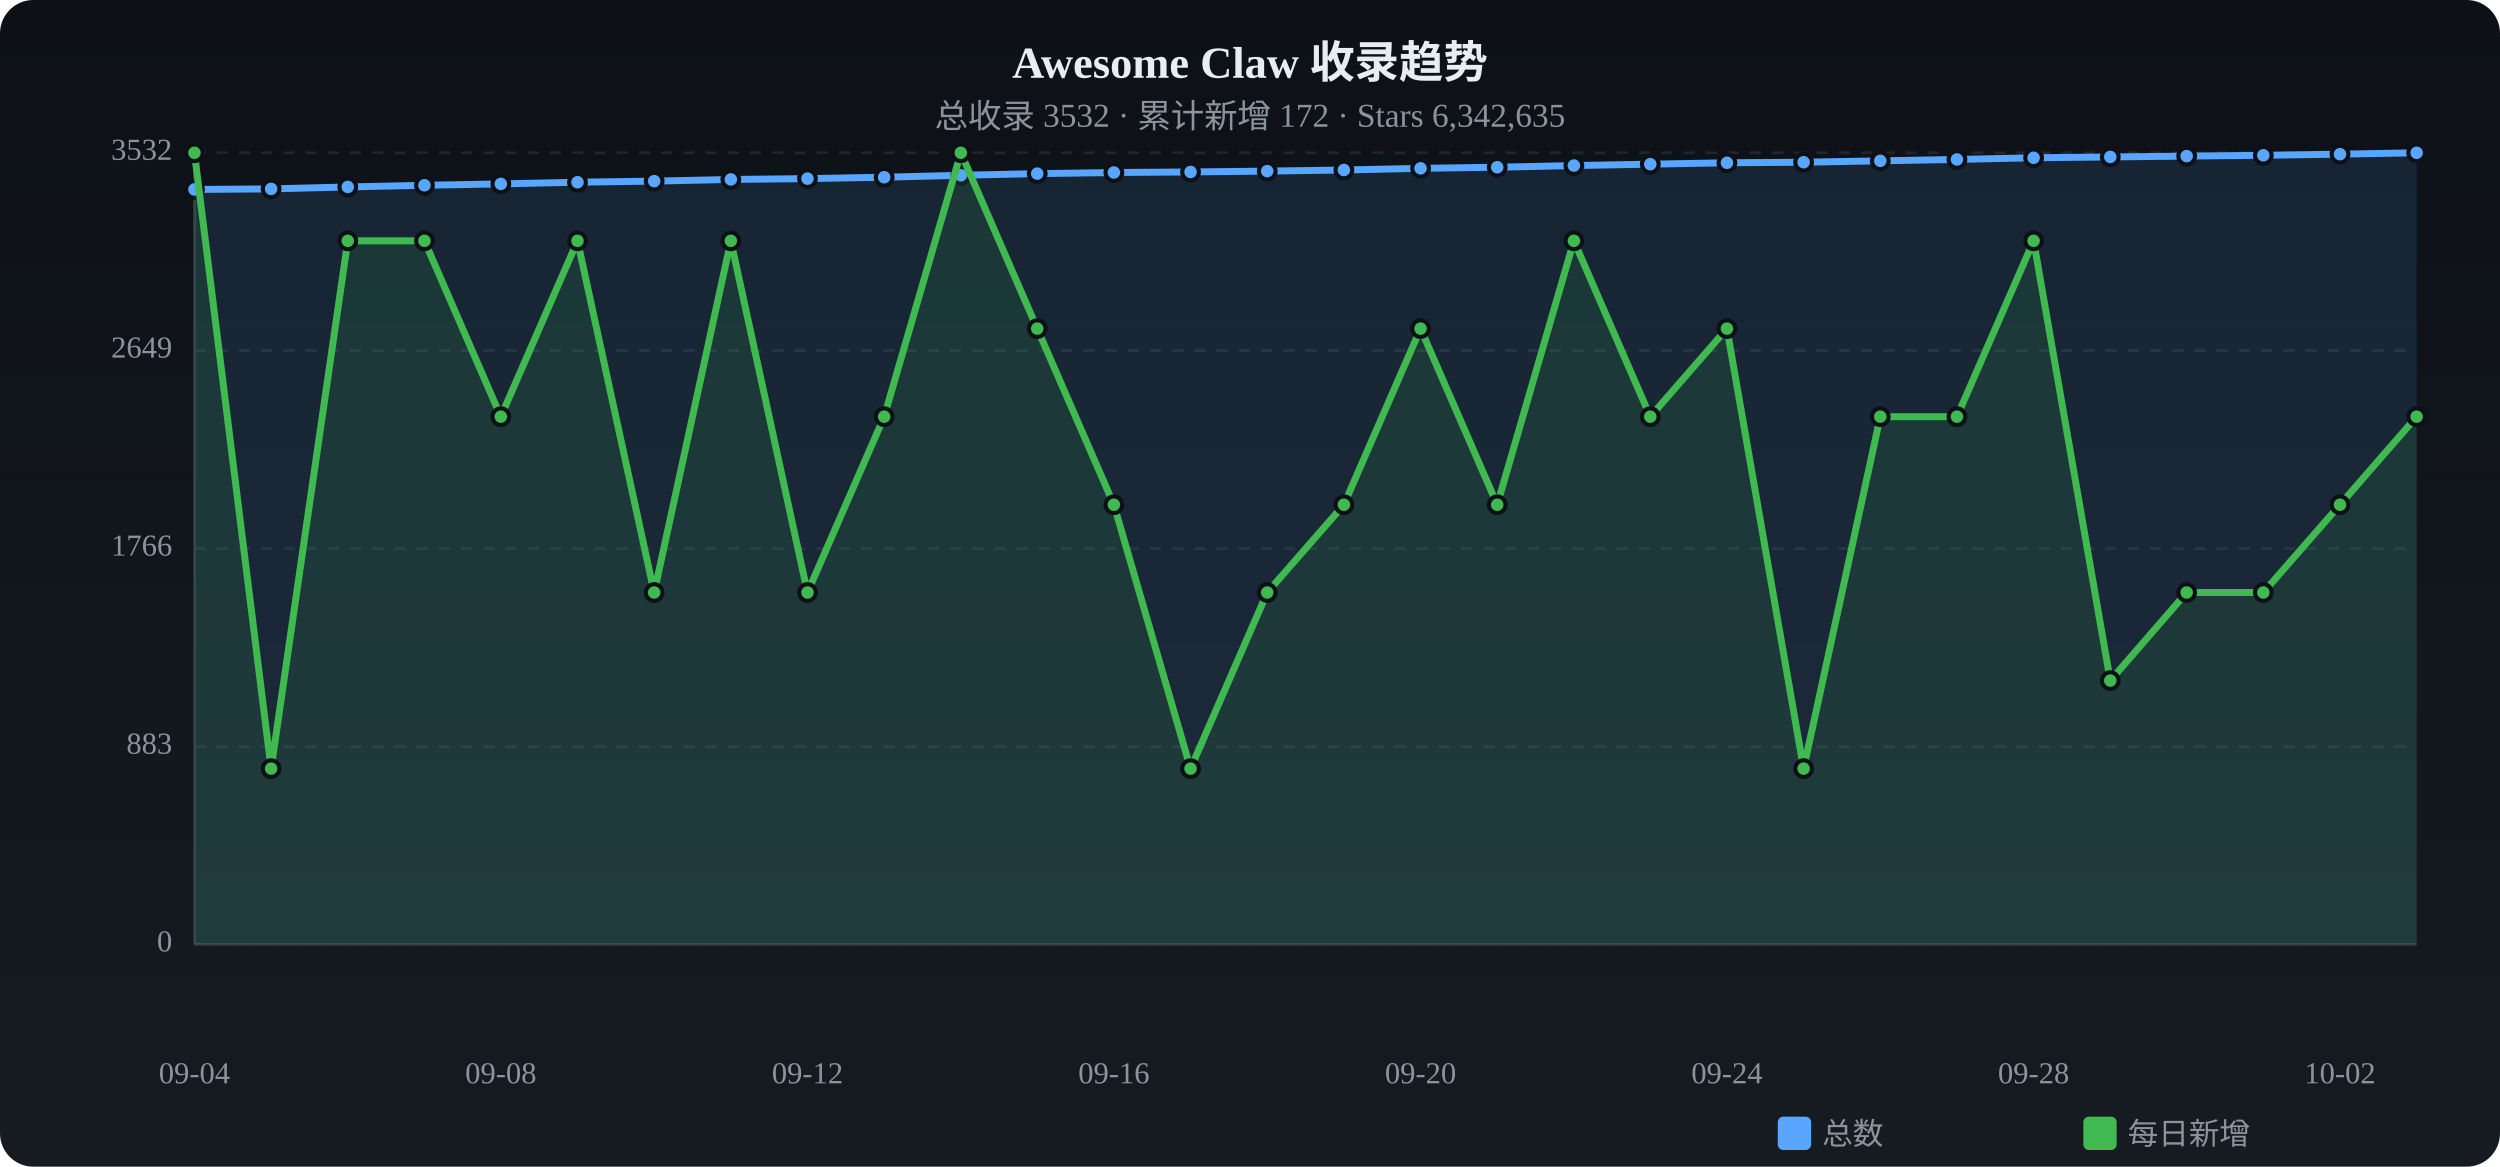
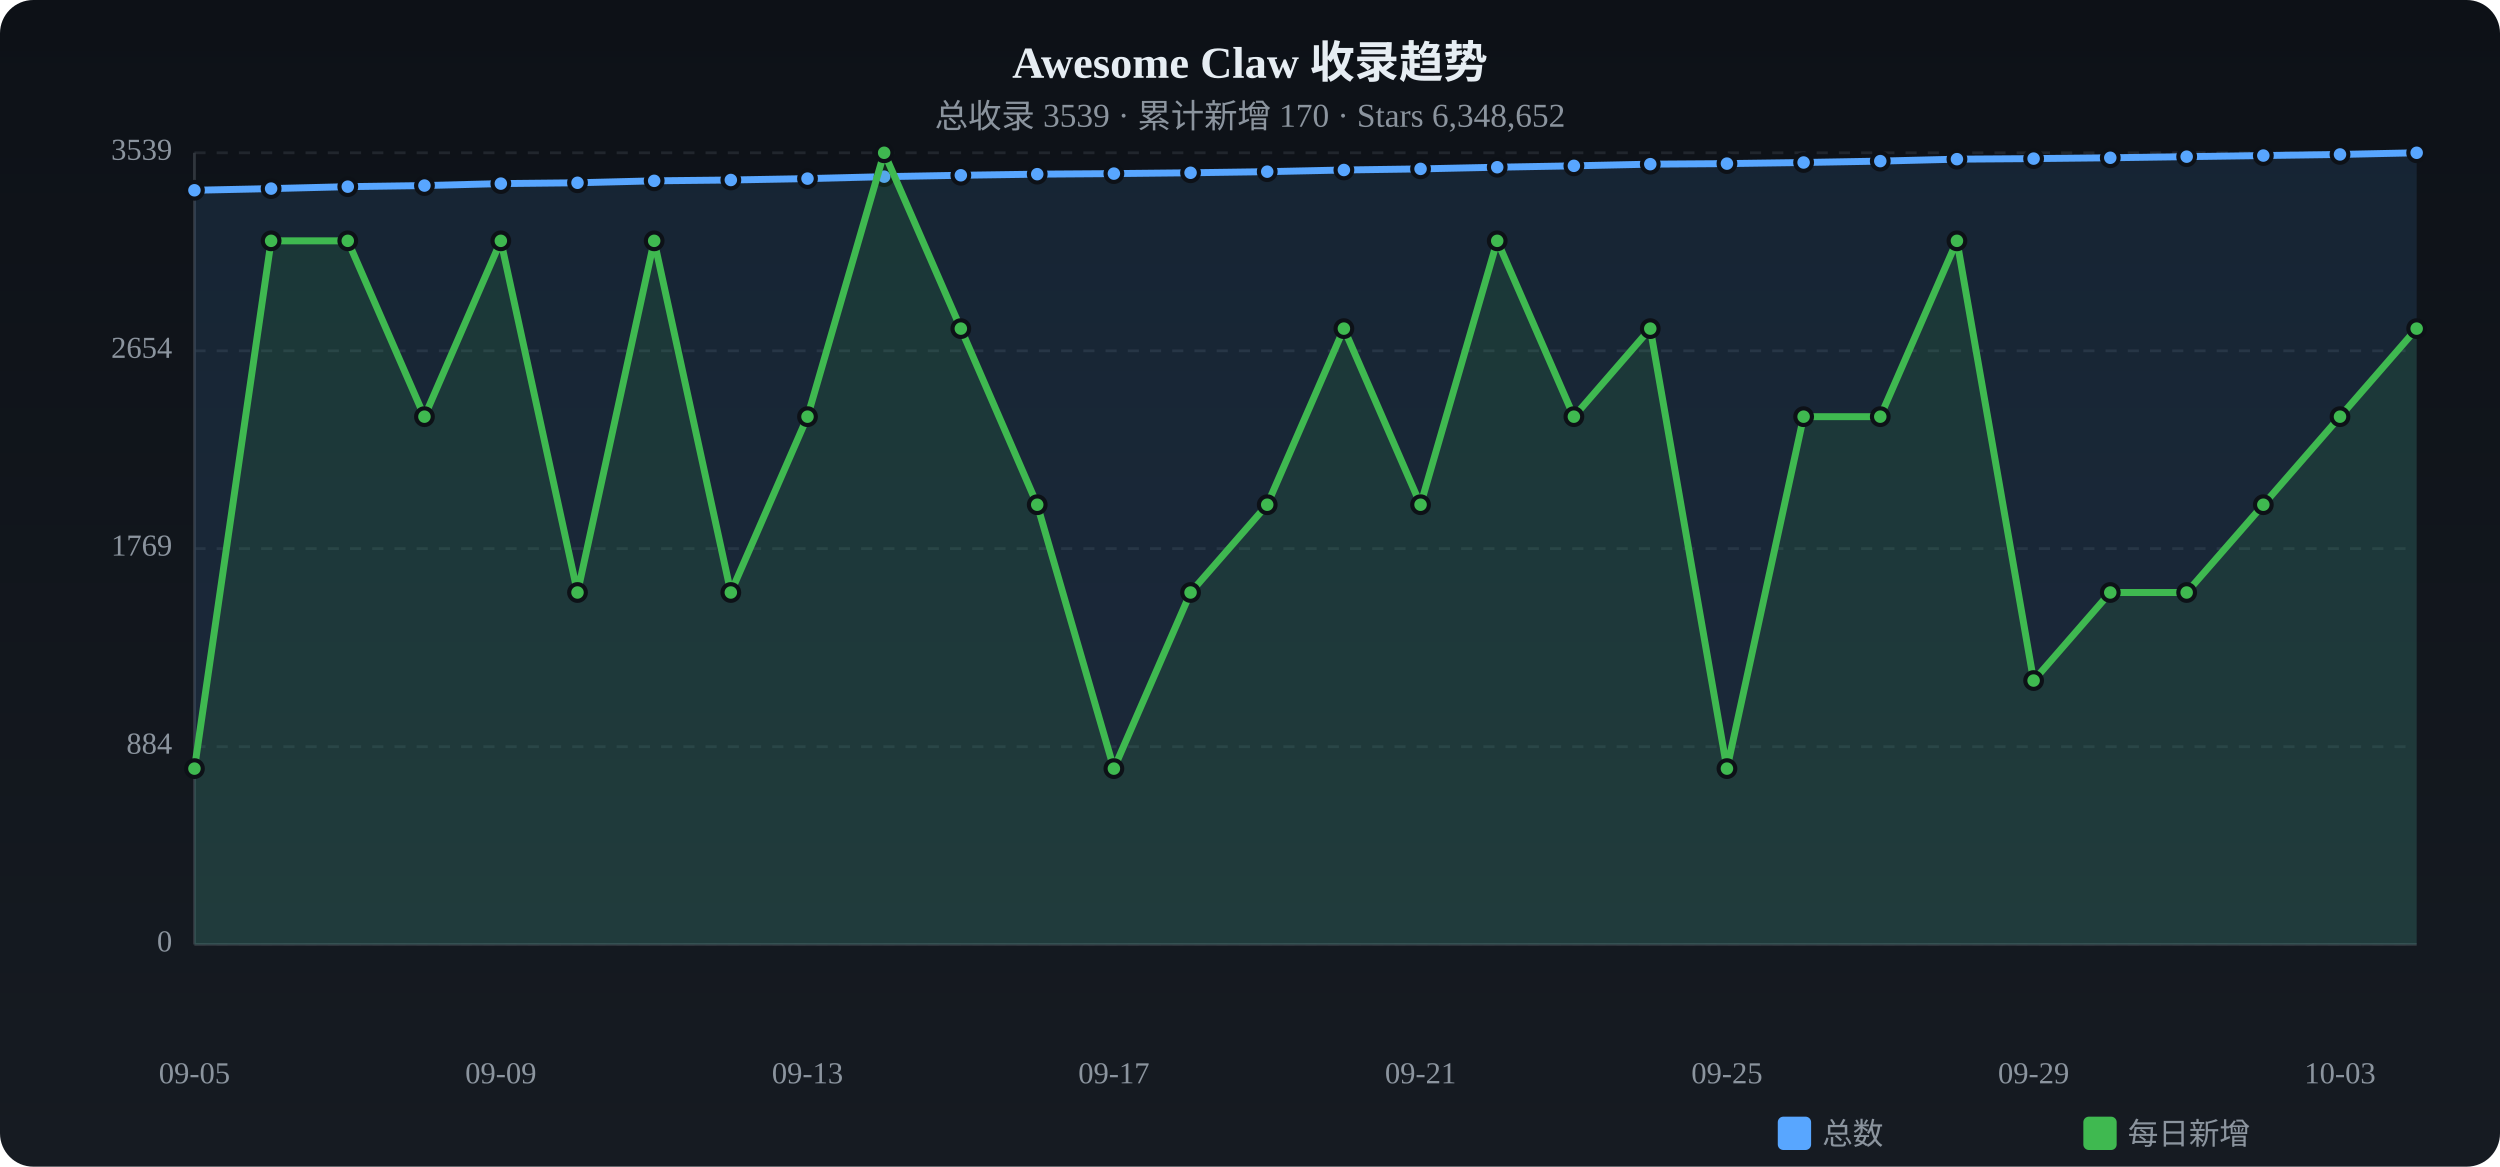
<svg xmlns="http://www.w3.org/2000/svg" viewBox="0 0 900 420" width="900" height="420">
  <defs>
    <linearGradient id="tbg" x1="0%" y1="0%" x2="0%" y2="100%">
      <stop offset="0%" stop-color="#0d1117" />
      <stop offset="100%" stop-color="#161b22" />
    </linearGradient>
  </defs>
  <rect width="900" height="420" rx="12" fill="url(#tbg)" />
  <text x="450.0" y="28" text-anchor="middle" fill="#e6edf3" font-size="16" font-weight="bold">Awesome Claw 收录趋势</text>
-   <text x="450.0" y="46" text-anchor="middle" fill="#8b949e" font-size="12">总收录 3532 · 累计新增 172 · Stars 6,342,635</text>
+   <text x="450.0" y="46" text-anchor="middle" fill="#8b949e" font-size="12">总收录 3539 · 累计新增 170 · Stars 6,348,652</text>
  <text x="62" y="340.0" text-anchor="end" fill="#8b949e" font-size="11" dominant-baseline="middle">0</text>
  <line x1="70" y1="340.0" x2="870" y2="340.0" stroke="#21262d" stroke-dasharray="4 4" />
-   <text x="62" y="268.8" text-anchor="end" fill="#8b949e" font-size="11" dominant-baseline="middle">883</text>
+   <text x="62" y="268.8" text-anchor="end" fill="#8b949e" font-size="11" dominant-baseline="middle">884</text>
  <line x1="70" y1="268.8" x2="870" y2="268.8" stroke="#21262d" stroke-dasharray="4 4" />
-   <text x="62" y="197.5" text-anchor="end" fill="#8b949e" font-size="11" dominant-baseline="middle">1766</text>
+   <text x="62" y="197.5" text-anchor="end" fill="#8b949e" font-size="11" dominant-baseline="middle">1769</text>
  <line x1="70" y1="197.5" x2="870" y2="197.5" stroke="#21262d" stroke-dasharray="4 4" />
-   <text x="62" y="126.2" text-anchor="end" fill="#8b949e" font-size="11" dominant-baseline="middle">2649</text>
-   <line x1="70" y1="126.2" x2="870" y2="126.2" stroke="#21262d" stroke-dasharray="4 4" />
-   <text x="62" y="55.0" text-anchor="end" fill="#8b949e" font-size="11" dominant-baseline="middle">3532</text>
+   <text x="62" y="126.3" text-anchor="end" fill="#8b949e" font-size="11" dominant-baseline="middle">2654</text>
+   <line x1="70" y1="126.3" x2="870" y2="126.3" stroke="#21262d" stroke-dasharray="4 4" />
+   <text x="62" y="55.0" text-anchor="end" fill="#8b949e" font-size="11" dominant-baseline="middle">3539</text>
  <line x1="70" y1="55.0" x2="870" y2="55.0" stroke="#21262d" stroke-dasharray="4 4" />
  <line x1="70" y1="55" x2="70" y2="340" stroke="#30363d" />
  <line x1="70" y1="340" x2="870" y2="340" stroke="#30363d" />
-   <path d="M70.0,68.2 L97.6,68.0 L125.2,67.3 L152.8,66.7 L180.3,66.2 L207.9,65.6 L235.5,65.2 L263.1,64.6 L290.7,64.3 L318.3,63.8 L345.9,63.1 L373.4,62.5 L401.0,62.1 L428.6,61.9 L456.2,61.6 L483.8,61.2 L511.4,60.6 L539.0,60.2 L566.6,59.6 L594.1,59.1 L621.7,58.6 L649.3,58.4 L676.9,57.9 L704.5,57.4 L732.1,56.8 L759.7,56.5 L787.2,56.2 L814.8,55.9 L842.4,55.5 L870.0,55.0 L870.0,340 L70.0,340 Z" fill="#58a6ff" opacity="0.12" />
-   <polyline points="70.0,68.2 97.6,68.0 125.2,67.3 152.8,66.7 180.3,66.2 207.9,65.6 235.5,65.2 263.1,64.6 290.7,64.3 318.3,63.8 345.9,63.1 373.4,62.5 401.0,62.1 428.6,61.9 456.2,61.6 483.8,61.2 511.4,60.6 539.0,60.2 566.6,59.6 594.1,59.1 621.7,58.6 649.3,58.4 676.9,57.9 704.5,57.4 732.1,56.8 759.7,56.5 787.2,56.2 814.8,55.9 842.4,55.5 870.0,55.0" fill="none" stroke="#58a6ff" stroke-width="2.5" stroke-linecap="round" stroke-linejoin="round" />
-   <circle cx="70.0" cy="68.2" r="3" fill="#58a6ff" stroke="#0d1117" stroke-width="1.5" />
-   <circle cx="97.6" cy="68.0" r="3" fill="#58a6ff" stroke="#0d1117" stroke-width="1.5" />
-   <circle cx="125.2" cy="67.3" r="3" fill="#58a6ff" stroke="#0d1117" stroke-width="1.5" />
-   <circle cx="152.8" cy="66.7" r="3" fill="#58a6ff" stroke="#0d1117" stroke-width="1.5" />
-   <circle cx="180.3" cy="66.2" r="3" fill="#58a6ff" stroke="#0d1117" stroke-width="1.5" />
-   <circle cx="207.9" cy="65.6" r="3" fill="#58a6ff" stroke="#0d1117" stroke-width="1.5" />
-   <circle cx="235.5" cy="65.2" r="3" fill="#58a6ff" stroke="#0d1117" stroke-width="1.5" />
-   <circle cx="263.1" cy="64.6" r="3" fill="#58a6ff" stroke="#0d1117" stroke-width="1.5" />
+   <path d="M70.0,68.5 L97.6,67.9 L125.2,67.2 L152.8,66.8 L180.3,66.1 L207.9,65.8 L235.5,65.1 L263.1,64.8 L290.7,64.3 L318.3,63.6 L345.9,63.1 L373.4,62.7 L401.0,62.5 L428.6,62.2 L456.2,61.8 L483.8,61.2 L511.4,60.8 L539.0,60.2 L566.6,59.7 L594.1,59.1 L621.7,58.9 L649.3,58.5 L676.9,58.0 L704.5,57.3 L732.1,57.1 L759.7,56.8 L787.2,56.4 L814.8,56.0 L842.4,55.6 L870.0,55.0 L870.0,340 L70.0,340 Z" fill="#58a6ff" opacity="0.12" />
+   <polyline points="70.0,68.5 97.6,67.9 125.2,67.2 152.8,66.8 180.3,66.1 207.9,65.8 235.5,65.1 263.1,64.8 290.7,64.3 318.3,63.6 345.9,63.1 373.4,62.7 401.0,62.5 428.6,62.2 456.2,61.8 483.8,61.2 511.4,60.8 539.0,60.2 566.6,59.7 594.1,59.1 621.7,58.9 649.3,58.5 676.9,58.0 704.5,57.3 732.1,57.1 759.7,56.8 787.2,56.4 814.8,56.0 842.4,55.6 870.0,55.0" fill="none" stroke="#58a6ff" stroke-width="2.5" stroke-linecap="round" stroke-linejoin="round" />
+   <circle cx="70.0" cy="68.5" r="3" fill="#58a6ff" stroke="#0d1117" stroke-width="1.5" />
+   <circle cx="97.6" cy="67.9" r="3" fill="#58a6ff" stroke="#0d1117" stroke-width="1.5" />
+   <circle cx="125.2" cy="67.2" r="3" fill="#58a6ff" stroke="#0d1117" stroke-width="1.5" />
+   <circle cx="152.8" cy="66.8" r="3" fill="#58a6ff" stroke="#0d1117" stroke-width="1.5" />
+   <circle cx="180.3" cy="66.1" r="3" fill="#58a6ff" stroke="#0d1117" stroke-width="1.5" />
+   <circle cx="207.9" cy="65.8" r="3" fill="#58a6ff" stroke="#0d1117" stroke-width="1.5" />
+   <circle cx="235.5" cy="65.1" r="3" fill="#58a6ff" stroke="#0d1117" stroke-width="1.5" />
+   <circle cx="263.1" cy="64.8" r="3" fill="#58a6ff" stroke="#0d1117" stroke-width="1.5" />
  <circle cx="290.7" cy="64.3" r="3" fill="#58a6ff" stroke="#0d1117" stroke-width="1.5" />
-   <circle cx="318.3" cy="63.8" r="3" fill="#58a6ff" stroke="#0d1117" stroke-width="1.5" />
+   <circle cx="318.3" cy="63.6" r="3" fill="#58a6ff" stroke="#0d1117" stroke-width="1.5" />
  <circle cx="345.9" cy="63.1" r="3" fill="#58a6ff" stroke="#0d1117" stroke-width="1.5" />
-   <circle cx="373.4" cy="62.5" r="3" fill="#58a6ff" stroke="#0d1117" stroke-width="1.5" />
-   <circle cx="401.0" cy="62.1" r="3" fill="#58a6ff" stroke="#0d1117" stroke-width="1.5" />
-   <circle cx="428.6" cy="61.9" r="3" fill="#58a6ff" stroke="#0d1117" stroke-width="1.5" />
-   <circle cx="456.2" cy="61.6" r="3" fill="#58a6ff" stroke="#0d1117" stroke-width="1.5" />
+   <circle cx="373.4" cy="62.7" r="3" fill="#58a6ff" stroke="#0d1117" stroke-width="1.5" />
+   <circle cx="401.0" cy="62.5" r="3" fill="#58a6ff" stroke="#0d1117" stroke-width="1.5" />
+   <circle cx="428.6" cy="62.2" r="3" fill="#58a6ff" stroke="#0d1117" stroke-width="1.5" />
+   <circle cx="456.2" cy="61.8" r="3" fill="#58a6ff" stroke="#0d1117" stroke-width="1.5" />
  <circle cx="483.8" cy="61.2" r="3" fill="#58a6ff" stroke="#0d1117" stroke-width="1.5" />
-   <circle cx="511.4" cy="60.6" r="3" fill="#58a6ff" stroke="#0d1117" stroke-width="1.5" />
+   <circle cx="511.4" cy="60.8" r="3" fill="#58a6ff" stroke="#0d1117" stroke-width="1.5" />
  <circle cx="539.0" cy="60.2" r="3" fill="#58a6ff" stroke="#0d1117" stroke-width="1.5" />
-   <circle cx="566.6" cy="59.6" r="3" fill="#58a6ff" stroke="#0d1117" stroke-width="1.5" />
+   <circle cx="566.6" cy="59.7" r="3" fill="#58a6ff" stroke="#0d1117" stroke-width="1.5" />
  <circle cx="594.1" cy="59.1" r="3" fill="#58a6ff" stroke="#0d1117" stroke-width="1.5" />
-   <circle cx="621.7" cy="58.6" r="3" fill="#58a6ff" stroke="#0d1117" stroke-width="1.5" />
-   <circle cx="649.3" cy="58.4" r="3" fill="#58a6ff" stroke="#0d1117" stroke-width="1.5" />
-   <circle cx="676.9" cy="57.9" r="3" fill="#58a6ff" stroke="#0d1117" stroke-width="1.5" />
-   <circle cx="704.5" cy="57.4" r="3" fill="#58a6ff" stroke="#0d1117" stroke-width="1.5" />
-   <circle cx="732.1" cy="56.8" r="3" fill="#58a6ff" stroke="#0d1117" stroke-width="1.5" />
-   <circle cx="759.7" cy="56.5" r="3" fill="#58a6ff" stroke="#0d1117" stroke-width="1.5" />
-   <circle cx="787.2" cy="56.2" r="3" fill="#58a6ff" stroke="#0d1117" stroke-width="1.5" />
-   <circle cx="814.8" cy="55.9" r="3" fill="#58a6ff" stroke="#0d1117" stroke-width="1.5" />
-   <circle cx="842.4" cy="55.5" r="3" fill="#58a6ff" stroke="#0d1117" stroke-width="1.5" />
+   <circle cx="621.7" cy="58.9" r="3" fill="#58a6ff" stroke="#0d1117" stroke-width="1.5" />
+   <circle cx="649.3" cy="58.5" r="3" fill="#58a6ff" stroke="#0d1117" stroke-width="1.5" />
+   <circle cx="676.9" cy="58.0" r="3" fill="#58a6ff" stroke="#0d1117" stroke-width="1.5" />
+   <circle cx="704.5" cy="57.3" r="3" fill="#58a6ff" stroke="#0d1117" stroke-width="1.5" />
+   <circle cx="732.1" cy="57.1" r="3" fill="#58a6ff" stroke="#0d1117" stroke-width="1.5" />
+   <circle cx="759.7" cy="56.8" r="3" fill="#58a6ff" stroke="#0d1117" stroke-width="1.5" />
+   <circle cx="787.2" cy="56.4" r="3" fill="#58a6ff" stroke="#0d1117" stroke-width="1.5" />
+   <circle cx="814.8" cy="56.0" r="3" fill="#58a6ff" stroke="#0d1117" stroke-width="1.5" />
+   <circle cx="842.4" cy="55.6" r="3" fill="#58a6ff" stroke="#0d1117" stroke-width="1.5" />
  <circle cx="870.0" cy="55.0" r="3" fill="#58a6ff" stroke="#0d1117" stroke-width="1.5" />
-   <path d="M70.0,55.0 L97.6,276.7 L125.2,86.7 L152.8,86.7 L180.3,150.0 L207.9,86.7 L235.5,213.3 L263.1,86.7 L290.7,213.3 L318.3,150.0 L345.9,55.0 L373.4,118.3 L401.0,181.7 L428.6,276.7 L456.2,213.3 L483.8,181.7 L511.4,118.3 L539.0,181.7 L566.6,86.7 L594.1,150.0 L621.7,118.3 L649.3,276.7 L676.9,150.0 L704.5,150.0 L732.1,86.7 L759.7,245.0 L787.2,213.3 L814.8,213.3 L842.4,181.7 L870.0,150.0 L870.0,340 L70.0,340 Z" fill="#3fb950" opacity="0.12" />
-   <polyline points="70.0,55.0 97.6,276.7 125.2,86.7 152.8,86.7 180.3,150.0 207.9,86.7 235.5,213.3 263.1,86.7 290.7,213.3 318.3,150.0 345.9,55.0 373.4,118.3 401.0,181.7 428.6,276.7 456.2,213.3 483.8,181.7 511.4,118.3 539.0,181.7 566.6,86.7 594.1,150.0 621.7,118.3 649.3,276.7 676.9,150.0 704.5,150.0 732.1,86.7 759.7,245.0 787.2,213.3 814.8,213.3 842.4,181.7 870.0,150.0" fill="none" stroke="#3fb950" stroke-width="2.5" stroke-linecap="round" stroke-linejoin="round" />
-   <circle cx="70.0" cy="55.0" r="3" fill="#3fb950" stroke="#0d1117" stroke-width="1.5" />
-   <circle cx="97.6" cy="276.7" r="3" fill="#3fb950" stroke="#0d1117" stroke-width="1.5" />
+   <path d="M70.0,276.7 L97.6,86.7 L125.2,86.7 L152.8,150.0 L180.3,86.7 L207.9,213.3 L235.5,86.7 L263.1,213.3 L290.7,150.0 L318.3,55.0 L345.9,118.3 L373.4,181.7 L401.0,276.7 L428.6,213.3 L456.2,181.7 L483.8,118.3 L511.4,181.7 L539.0,86.7 L566.6,150.0 L594.1,118.3 L621.7,276.7 L649.3,150.0 L676.9,150.0 L704.5,86.7 L732.1,245.0 L759.7,213.3 L787.2,213.3 L814.8,181.7 L842.4,150.0 L870.0,118.3 L870.0,340 L70.0,340 Z" fill="#3fb950" opacity="0.12" />
+   <polyline points="70.0,276.7 97.6,86.7 125.2,86.7 152.8,150.0 180.3,86.7 207.9,213.3 235.5,86.7 263.1,213.3 290.7,150.0 318.3,55.0 345.9,118.3 373.4,181.7 401.0,276.7 428.6,213.3 456.2,181.7 483.8,118.3 511.4,181.7 539.0,86.7 566.6,150.0 594.1,118.3 621.7,276.7 649.3,150.0 676.9,150.0 704.5,86.7 732.1,245.0 759.7,213.3 787.2,213.3 814.8,181.7 842.4,150.0 870.0,118.3" fill="none" stroke="#3fb950" stroke-width="2.5" stroke-linecap="round" stroke-linejoin="round" />
+   <circle cx="70.0" cy="276.7" r="3" fill="#3fb950" stroke="#0d1117" stroke-width="1.5" />
+   <circle cx="97.6" cy="86.7" r="3" fill="#3fb950" stroke="#0d1117" stroke-width="1.5" />
  <circle cx="125.2" cy="86.7" r="3" fill="#3fb950" stroke="#0d1117" stroke-width="1.5" />
-   <circle cx="152.8" cy="86.7" r="3" fill="#3fb950" stroke="#0d1117" stroke-width="1.5" />
-   <circle cx="180.3" cy="150.0" r="3" fill="#3fb950" stroke="#0d1117" stroke-width="1.5" />
-   <circle cx="207.9" cy="86.7" r="3" fill="#3fb950" stroke="#0d1117" stroke-width="1.5" />
-   <circle cx="235.5" cy="213.3" r="3" fill="#3fb950" stroke="#0d1117" stroke-width="1.5" />
-   <circle cx="263.1" cy="86.7" r="3" fill="#3fb950" stroke="#0d1117" stroke-width="1.5" />
-   <circle cx="290.7" cy="213.3" r="3" fill="#3fb950" stroke="#0d1117" stroke-width="1.5" />
-   <circle cx="318.3" cy="150.0" r="3" fill="#3fb950" stroke="#0d1117" stroke-width="1.5" />
-   <circle cx="345.9" cy="55.0" r="3" fill="#3fb950" stroke="#0d1117" stroke-width="1.5" />
-   <circle cx="373.4" cy="118.3" r="3" fill="#3fb950" stroke="#0d1117" stroke-width="1.5" />
-   <circle cx="401.0" cy="181.7" r="3" fill="#3fb950" stroke="#0d1117" stroke-width="1.5" />
-   <circle cx="428.6" cy="276.7" r="3" fill="#3fb950" stroke="#0d1117" stroke-width="1.5" />
-   <circle cx="456.2" cy="213.3" r="3" fill="#3fb950" stroke="#0d1117" stroke-width="1.5" />
-   <circle cx="483.8" cy="181.7" r="3" fill="#3fb950" stroke="#0d1117" stroke-width="1.5" />
-   <circle cx="511.4" cy="118.3" r="3" fill="#3fb950" stroke="#0d1117" stroke-width="1.5" />
-   <circle cx="539.0" cy="181.7" r="3" fill="#3fb950" stroke="#0d1117" stroke-width="1.5" />
-   <circle cx="566.6" cy="86.7" r="3" fill="#3fb950" stroke="#0d1117" stroke-width="1.5" />
-   <circle cx="594.1" cy="150.0" r="3" fill="#3fb950" stroke="#0d1117" stroke-width="1.5" />
-   <circle cx="621.7" cy="118.3" r="3" fill="#3fb950" stroke="#0d1117" stroke-width="1.5" />
-   <circle cx="649.3" cy="276.7" r="3" fill="#3fb950" stroke="#0d1117" stroke-width="1.5" />
+   <circle cx="152.8" cy="150.0" r="3" fill="#3fb950" stroke="#0d1117" stroke-width="1.5" />
+   <circle cx="180.3" cy="86.7" r="3" fill="#3fb950" stroke="#0d1117" stroke-width="1.5" />
+   <circle cx="207.9" cy="213.3" r="3" fill="#3fb950" stroke="#0d1117" stroke-width="1.5" />
+   <circle cx="235.5" cy="86.7" r="3" fill="#3fb950" stroke="#0d1117" stroke-width="1.5" />
+   <circle cx="263.1" cy="213.3" r="3" fill="#3fb950" stroke="#0d1117" stroke-width="1.5" />
+   <circle cx="290.7" cy="150.0" r="3" fill="#3fb950" stroke="#0d1117" stroke-width="1.5" />
+   <circle cx="318.3" cy="55.0" r="3" fill="#3fb950" stroke="#0d1117" stroke-width="1.5" />
+   <circle cx="345.9" cy="118.3" r="3" fill="#3fb950" stroke="#0d1117" stroke-width="1.5" />
+   <circle cx="373.4" cy="181.7" r="3" fill="#3fb950" stroke="#0d1117" stroke-width="1.5" />
+   <circle cx="401.0" cy="276.7" r="3" fill="#3fb950" stroke="#0d1117" stroke-width="1.5" />
+   <circle cx="428.6" cy="213.3" r="3" fill="#3fb950" stroke="#0d1117" stroke-width="1.5" />
+   <circle cx="456.2" cy="181.7" r="3" fill="#3fb950" stroke="#0d1117" stroke-width="1.5" />
+   <circle cx="483.8" cy="118.3" r="3" fill="#3fb950" stroke="#0d1117" stroke-width="1.5" />
+   <circle cx="511.4" cy="181.7" r="3" fill="#3fb950" stroke="#0d1117" stroke-width="1.5" />
+   <circle cx="539.0" cy="86.7" r="3" fill="#3fb950" stroke="#0d1117" stroke-width="1.5" />
+   <circle cx="566.6" cy="150.0" r="3" fill="#3fb950" stroke="#0d1117" stroke-width="1.5" />
+   <circle cx="594.1" cy="118.3" r="3" fill="#3fb950" stroke="#0d1117" stroke-width="1.5" />
+   <circle cx="621.7" cy="276.7" r="3" fill="#3fb950" stroke="#0d1117" stroke-width="1.5" />
+   <circle cx="649.3" cy="150.0" r="3" fill="#3fb950" stroke="#0d1117" stroke-width="1.5" />
  <circle cx="676.9" cy="150.0" r="3" fill="#3fb950" stroke="#0d1117" stroke-width="1.5" />
-   <circle cx="704.5" cy="150.0" r="3" fill="#3fb950" stroke="#0d1117" stroke-width="1.5" />
-   <circle cx="732.1" cy="86.7" r="3" fill="#3fb950" stroke="#0d1117" stroke-width="1.5" />
-   <circle cx="759.7" cy="245.0" r="3" fill="#3fb950" stroke="#0d1117" stroke-width="1.5" />
+   <circle cx="704.5" cy="86.7" r="3" fill="#3fb950" stroke="#0d1117" stroke-width="1.5" />
+   <circle cx="732.1" cy="245.0" r="3" fill="#3fb950" stroke="#0d1117" stroke-width="1.5" />
+   <circle cx="759.7" cy="213.3" r="3" fill="#3fb950" stroke="#0d1117" stroke-width="1.5" />
  <circle cx="787.2" cy="213.3" r="3" fill="#3fb950" stroke="#0d1117" stroke-width="1.5" />
-   <circle cx="814.8" cy="213.3" r="3" fill="#3fb950" stroke="#0d1117" stroke-width="1.5" />
-   <circle cx="842.4" cy="181.7" r="3" fill="#3fb950" stroke="#0d1117" stroke-width="1.5" />
-   <circle cx="870.0" cy="150.0" r="3" fill="#3fb950" stroke="#0d1117" stroke-width="1.5" />
-   <text x="70.0" y="390" text-anchor="middle" fill="#8b949e" font-size="11">09-04</text>
-   <text x="180.3" y="390" text-anchor="middle" fill="#8b949e" font-size="11">09-08</text>
-   <text x="290.7" y="390" text-anchor="middle" fill="#8b949e" font-size="11">09-12</text>
-   <text x="401.0" y="390" text-anchor="middle" fill="#8b949e" font-size="11">09-16</text>
-   <text x="511.4" y="390" text-anchor="middle" fill="#8b949e" font-size="11">09-20</text>
-   <text x="621.7" y="390" text-anchor="middle" fill="#8b949e" font-size="11">09-24</text>
-   <text x="732.1" y="390" text-anchor="middle" fill="#8b949e" font-size="11">09-28</text>
-   <text x="842.4" y="390" text-anchor="middle" fill="#8b949e" font-size="11">10-02</text>
+   <circle cx="814.8" cy="181.7" r="3" fill="#3fb950" stroke="#0d1117" stroke-width="1.5" />
+   <circle cx="842.4" cy="150.0" r="3" fill="#3fb950" stroke="#0d1117" stroke-width="1.5" />
+   <circle cx="870.0" cy="118.3" r="3" fill="#3fb950" stroke="#0d1117" stroke-width="1.5" />
+   <text x="70.0" y="390" text-anchor="middle" fill="#8b949e" font-size="11">09-05</text>
+   <text x="180.3" y="390" text-anchor="middle" fill="#8b949e" font-size="11">09-09</text>
+   <text x="290.7" y="390" text-anchor="middle" fill="#8b949e" font-size="11">09-13</text>
+   <text x="401.0" y="390" text-anchor="middle" fill="#8b949e" font-size="11">09-17</text>
+   <text x="511.4" y="390" text-anchor="middle" fill="#8b949e" font-size="11">09-21</text>
+   <text x="621.7" y="390" text-anchor="middle" fill="#8b949e" font-size="11">09-25</text>
+   <text x="732.1" y="390" text-anchor="middle" fill="#8b949e" font-size="11">09-29</text>
+   <text x="842.4" y="390" text-anchor="middle" fill="#8b949e" font-size="11">10-03</text>
  <rect x="640" y="402" width="12" height="12" rx="2" fill="#58a6ff" />
  <text x="656" y="412" fill="#8b949e" font-size="11">总数</text>
  <rect x="750" y="402" width="12" height="12" rx="2" fill="#3fb950" />
  <text x="766" y="412" fill="#8b949e" font-size="11">每日新增</text>
</svg>
